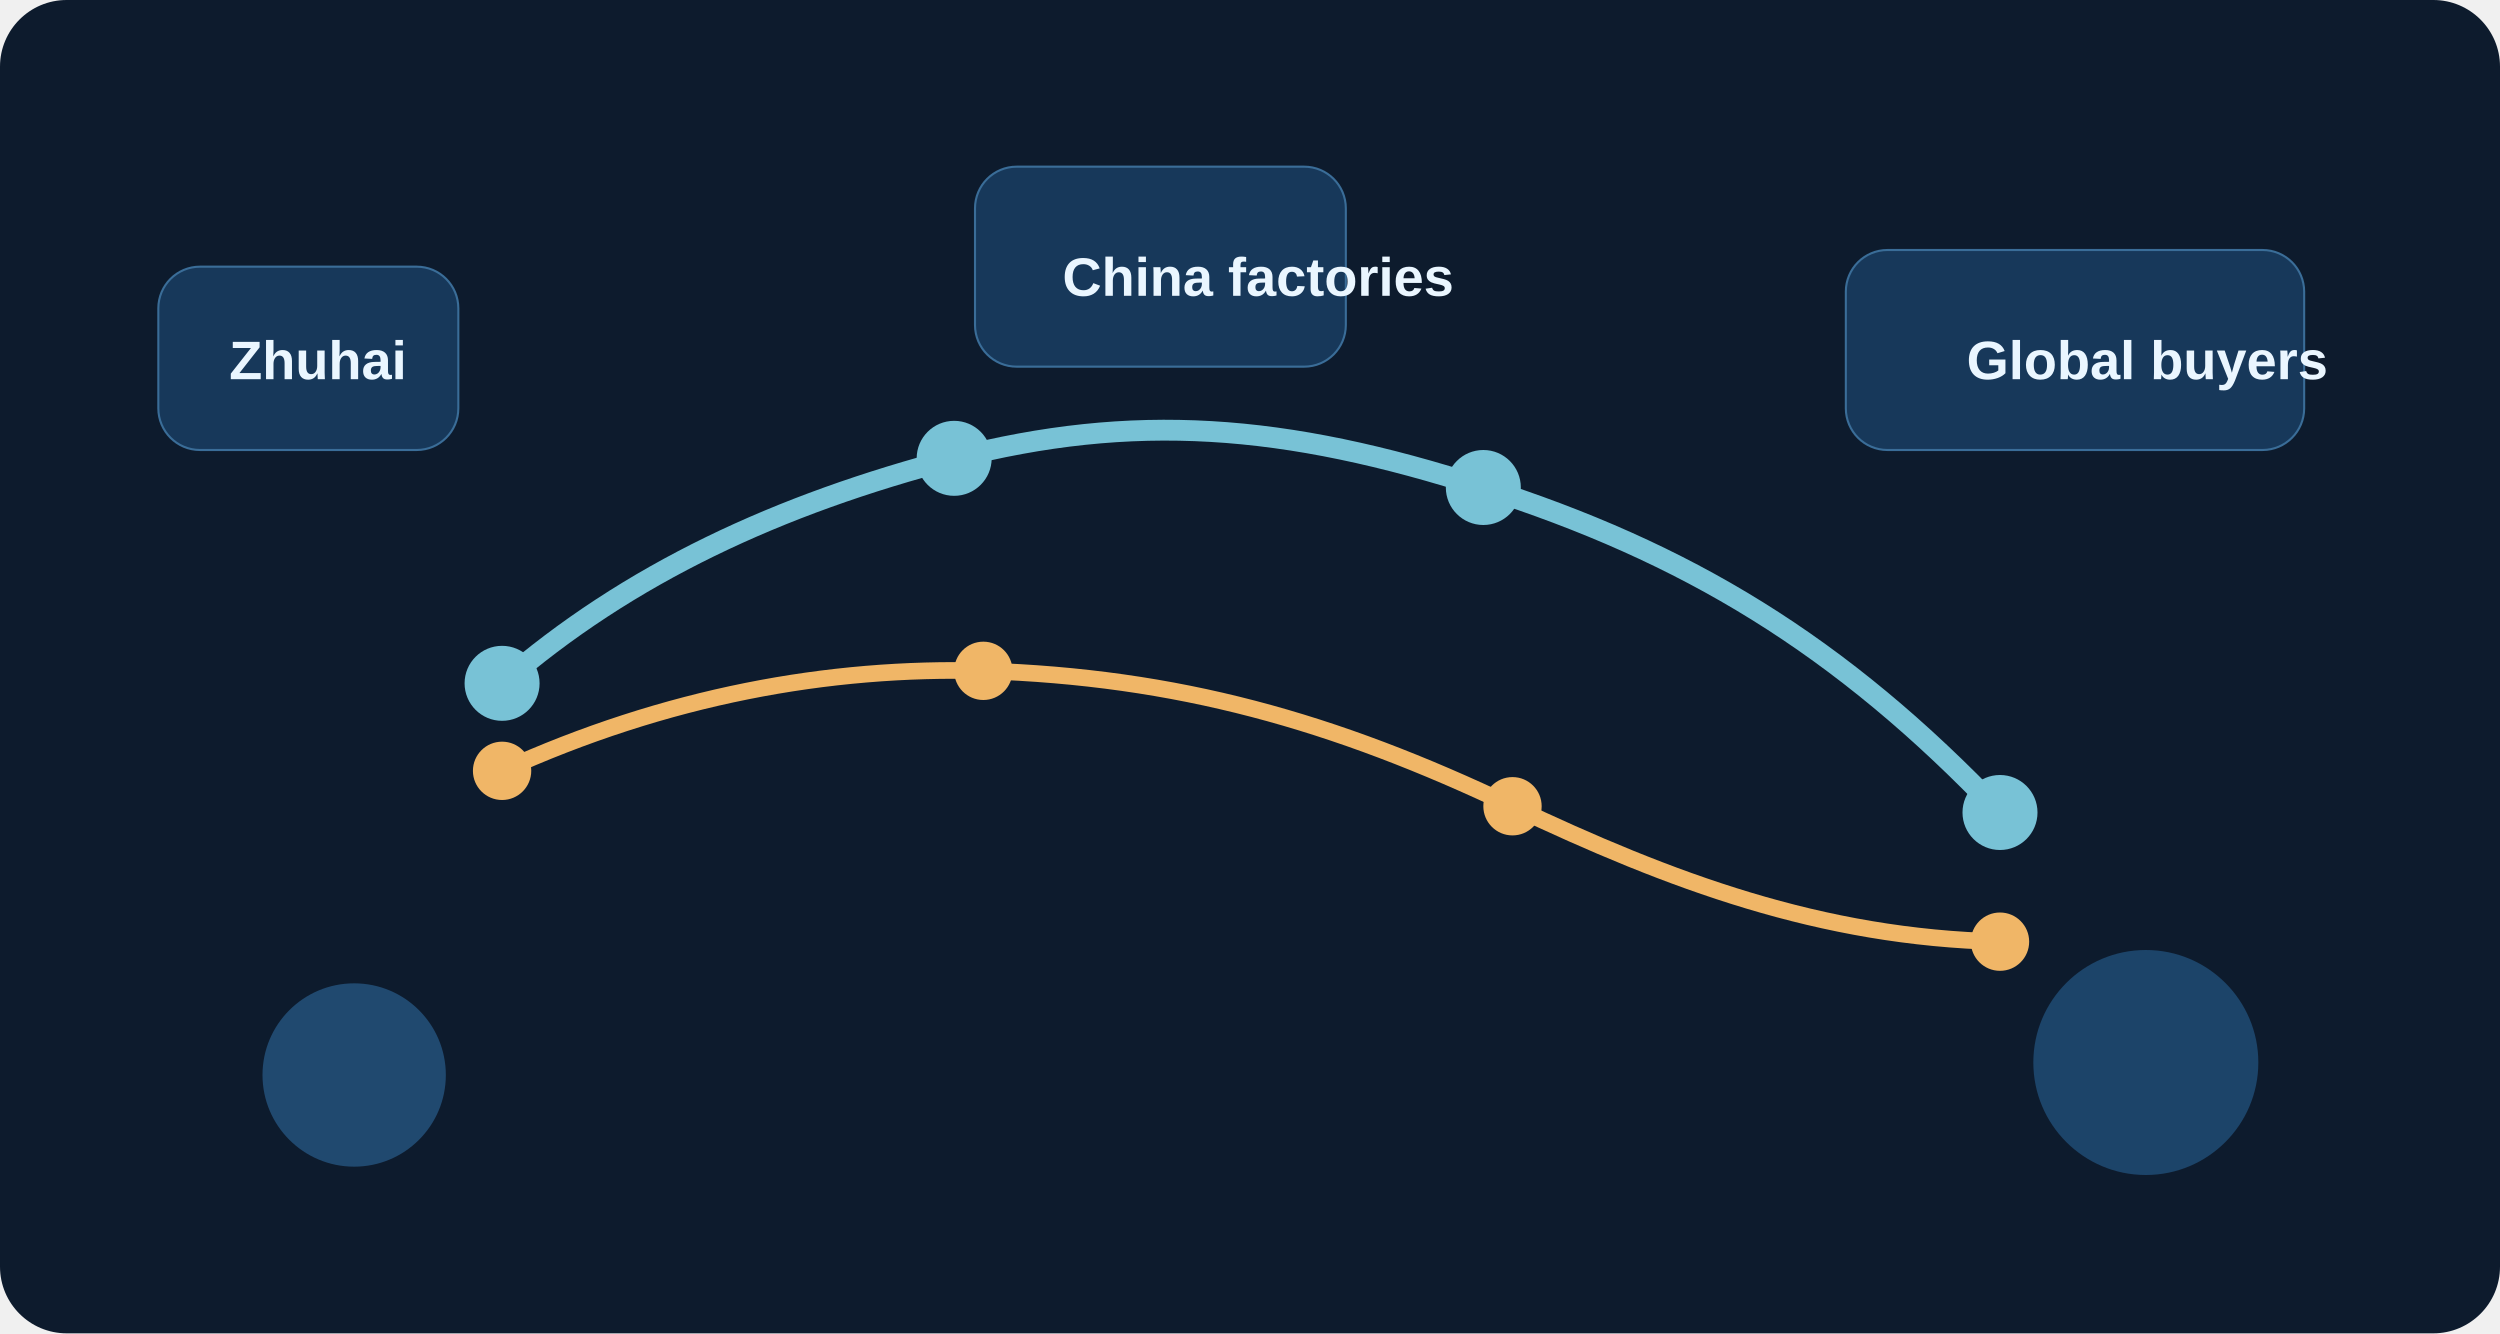
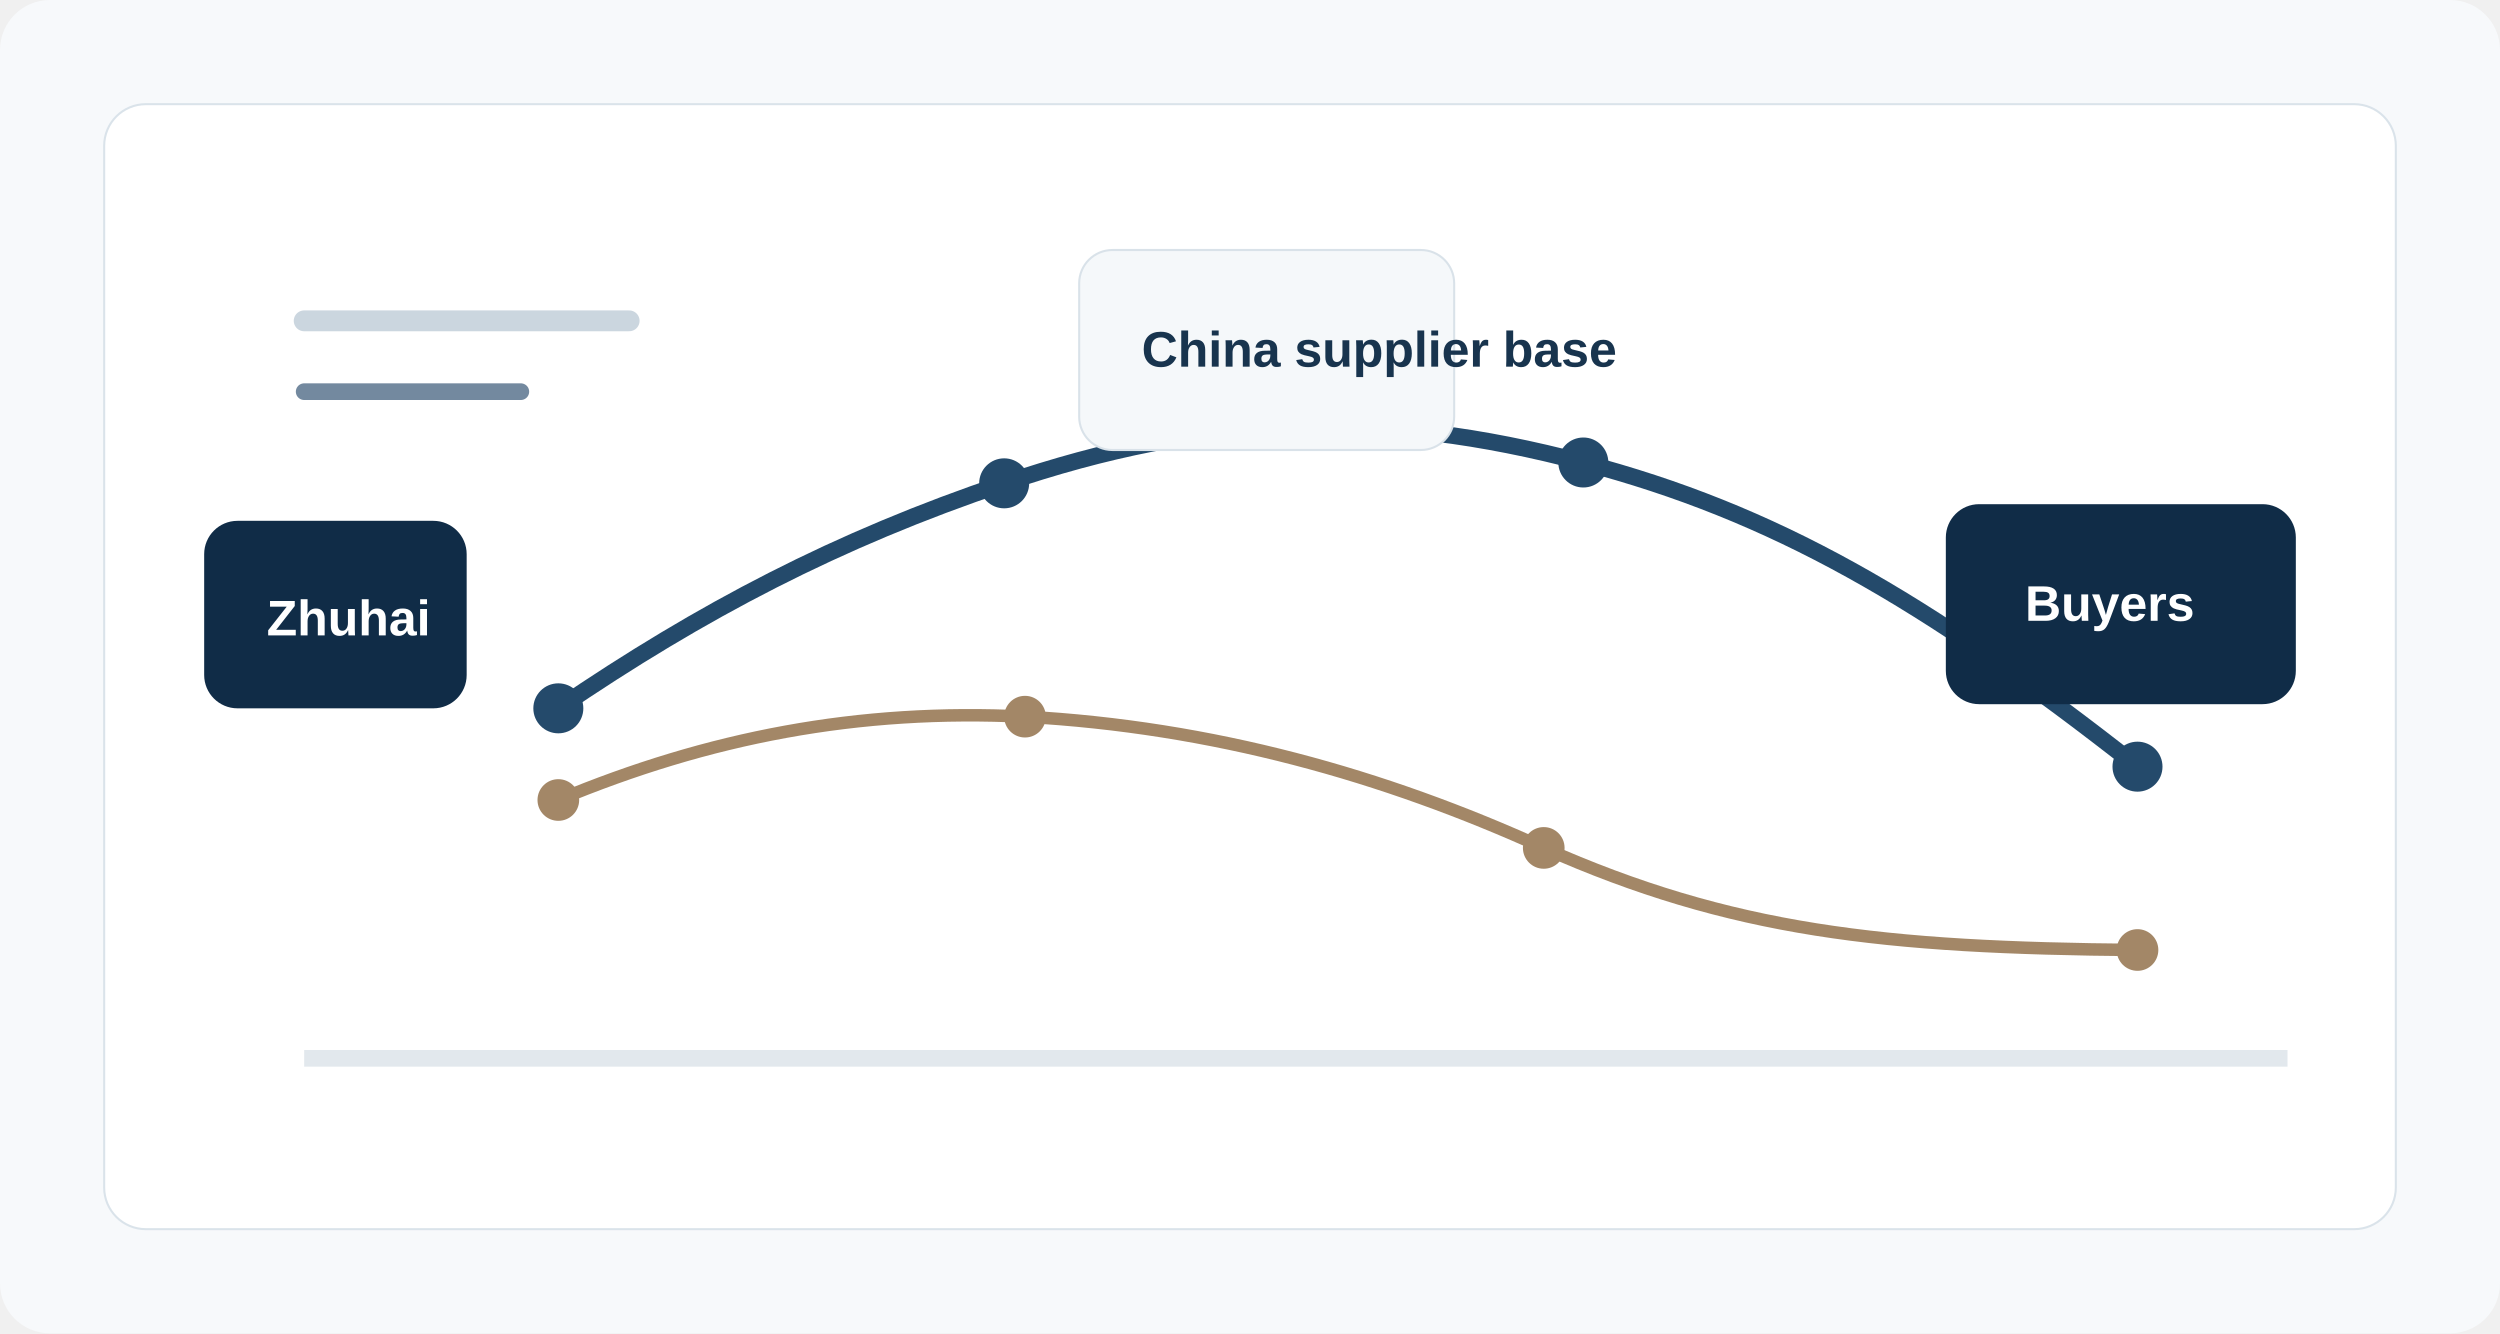
<svg xmlns="http://www.w3.org/2000/svg" width="1200" height="640" viewBox="0 0 1200 640" fill="none">
-   <rect width="1200" height="640" rx="32" fill="#0D1B2D" />
-   <path d="M241 328C302 275 374 242 458 220C544 198 616 203 712 234C809 265 883 309 960 390" stroke="#78C2D6" stroke-width="10" stroke-linecap="round" />
-   <path d="M241 370C320 334 398 320 472 322C565 325 640 346 726 387C802 423 874 450 960 452" stroke="#F0B667" stroke-width="8" stroke-linecap="round" />
-   <circle cx="241" cy="328" r="18" fill="#78C2D6" />
-   <circle cx="458" cy="220" r="18" fill="#78C2D6" />
-   <circle cx="712" cy="234" r="18" fill="#78C2D6" />
-   <circle cx="960" cy="390" r="18" fill="#78C2D6" />
-   <circle cx="241" cy="370" r="14" fill="#F0B667" />
-   <circle cx="472" cy="322" r="14" fill="#F0B667" />
-   <circle cx="726" cy="387" r="14" fill="#F0B667" />
-   <circle cx="960" cy="452" r="14" fill="#F0B667" />
-   <rect x="76" y="128" width="144" height="88" rx="20" fill="#17385A" stroke="#3A6D98" />
-   <rect x="468" y="80" width="178" height="96" rx="20" fill="#17385A" stroke="#3A6D98" />
-   <rect x="886" y="120" width="220" height="96" rx="20" fill="#17385A" stroke="#3A6D98" />
-   <g fill="#EAF6FF" font-family="Arial, sans-serif" font-size="26" font-weight="700">
-     <text x="110" y="182">Zhuhai</text>
-     <text x="510" y="142">China factories</text>
-     <text x="944" y="182">Global buyers</text>
+   <rect width="1200" height="640" rx="24" fill="#F7F9FB" />
+   <rect x="50" y="50" width="1100" height="540" rx="20" fill="#FFFFFF" stroke="#DAE3EA" />
+   <path d="M146 154H302" stroke="#CBD6DF" stroke-width="10" stroke-linecap="round" />
+   <path d="M146 188H250" stroke="#73899F" stroke-width="8" stroke-linecap="round" />
+   <path d="M146 508H1098" stroke="#E2E8ED" stroke-width="8" />
+   <path d="M268 340C337 293 402 259 482 232C579 199 662 196 760 222C851 246 923 287 1026 368" stroke="#244A6B" stroke-width="8" stroke-linecap="round" />
+   <path d="M268 384C340 354 412 340 492 344C582 349 664 372 741 407C831 447 904 455 1026 456" stroke="#A38767" stroke-width="6" stroke-linecap="round" />
+   <circle cx="268" cy="340" r="12" fill="#244A6B" />
+   <circle cx="482" cy="232" r="12" fill="#244A6B" />
+   <circle cx="760" cy="222" r="12" fill="#244A6B" />
+   <circle cx="1026" cy="368" r="12" fill="#244A6B" />
+   <circle cx="268" cy="384" r="10" fill="#A38767" />
+   <circle cx="492" cy="344" r="10" fill="#A38767" />
+   <circle cx="741" cy="407" r="10" fill="#A38767" />
+   <circle cx="1026" cy="456" r="10" fill="#A38767" />
+   <rect x="98" y="250" width="126" height="90" rx="16" fill="#102C47" />
+   <rect x="518" y="120" width="180" height="96" rx="16" fill="#F5F8FA" stroke="#D9E2E9" />
+   <rect x="934" y="242" width="168" height="96" rx="16" fill="#102C47" />
+   <g fill="#FFFFFF" font-family="Arial, sans-serif" font-size="24" font-weight="700">
+     <text x="128" y="305">Zhuhai</text>
+     <text x="972" y="298">Buyers</text>
  </g>
-   <circle cx="1030" cy="510" r="54" fill="#1C4469" />
-   <circle cx="170" cy="516" r="44" fill="#20496F" />
+   <g fill="#18344E" font-family="Arial, sans-serif" font-size="24" font-weight="700">
+     <text x="548" y="176">China supplier base</text>
+   </g>
</svg>
